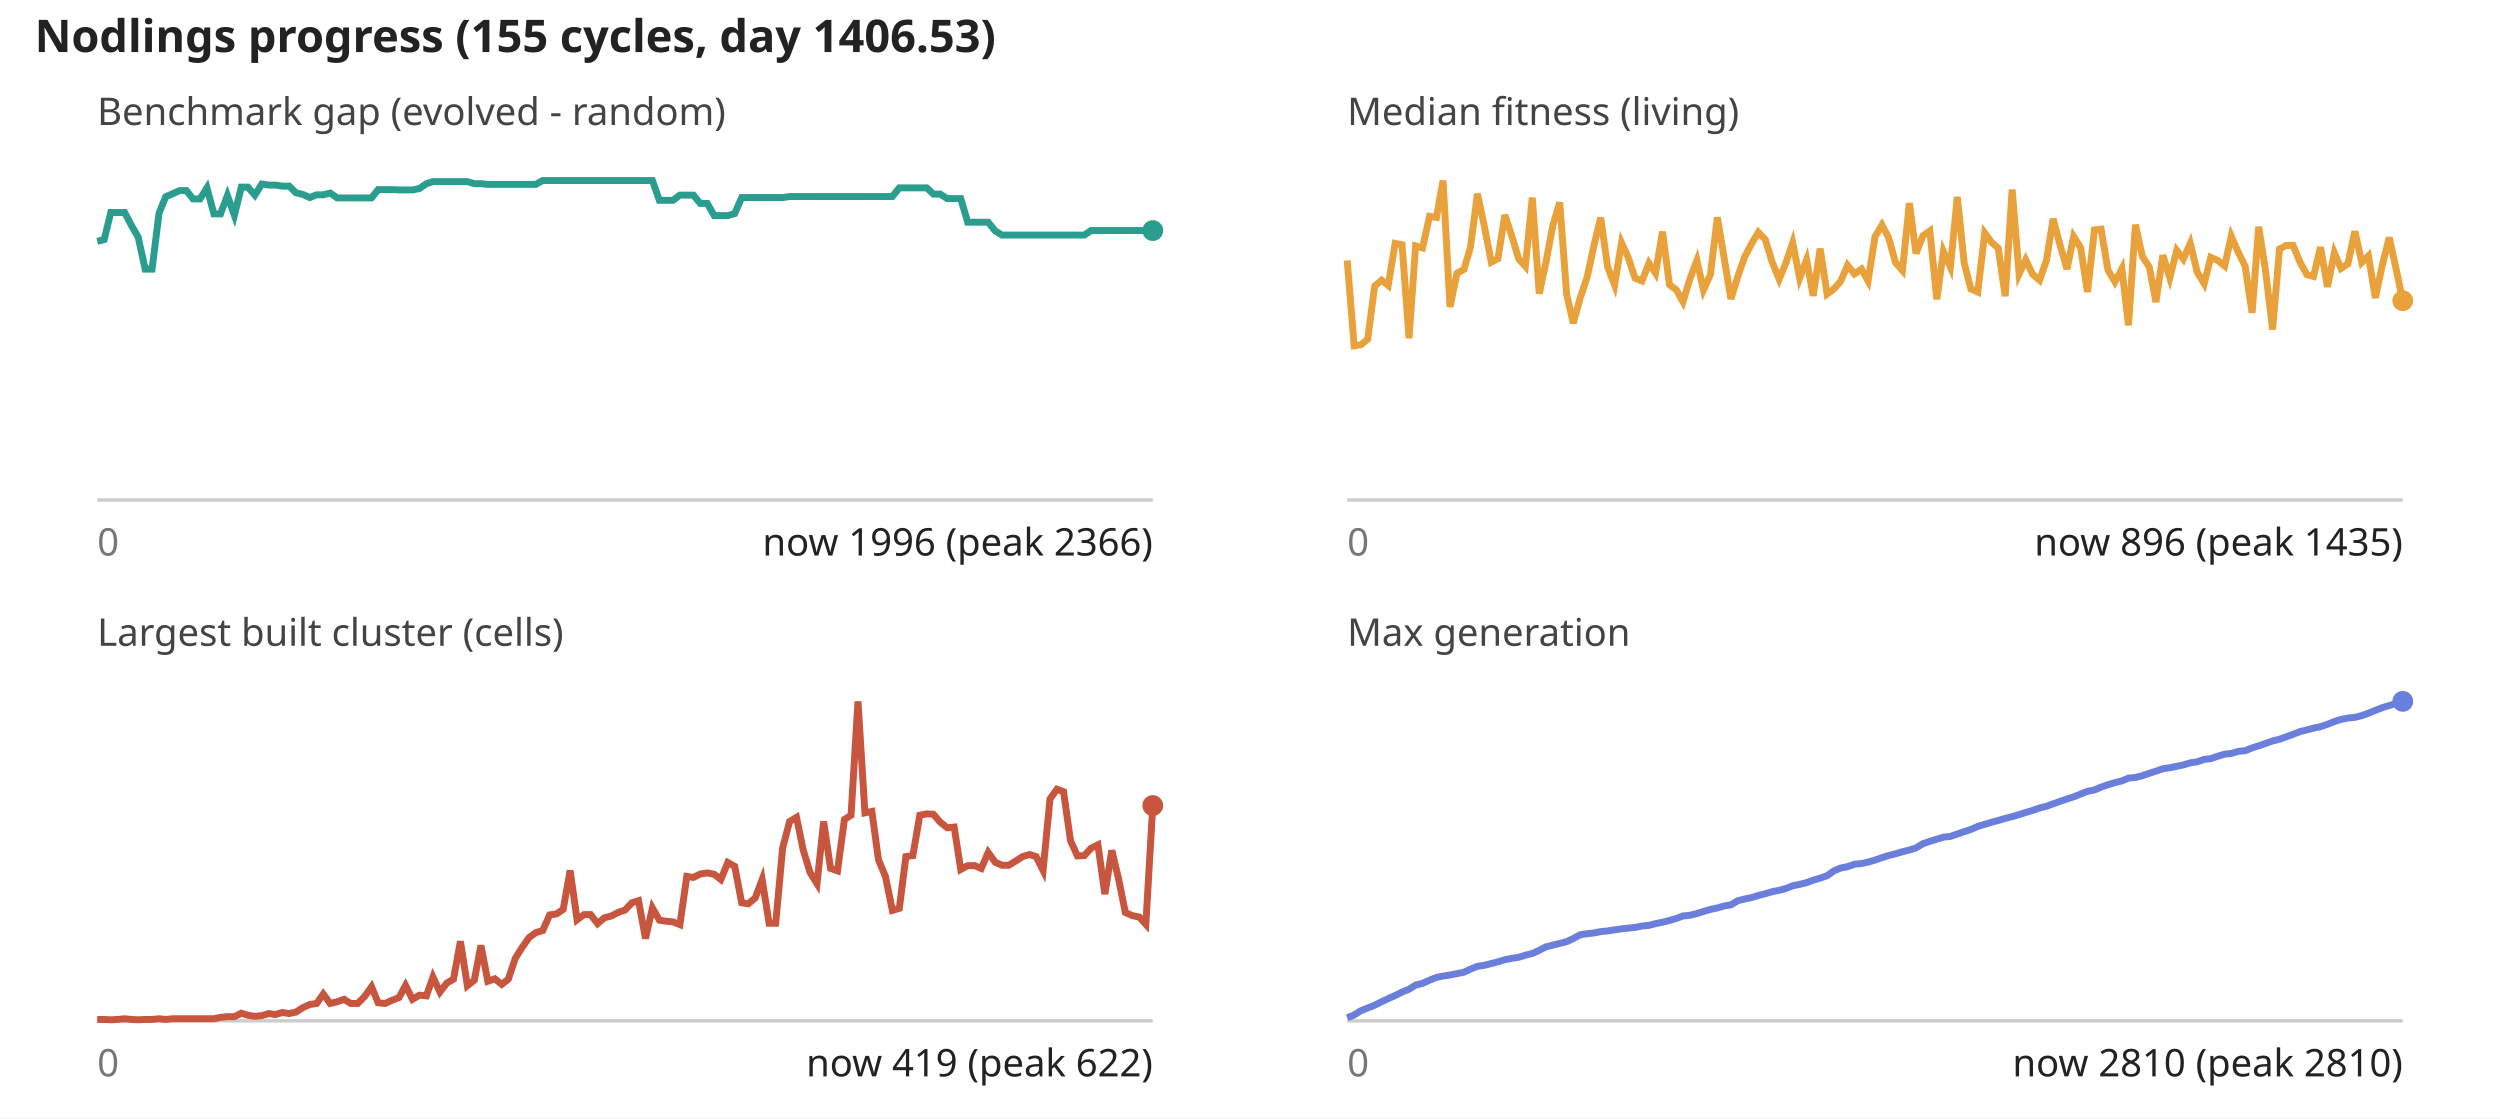
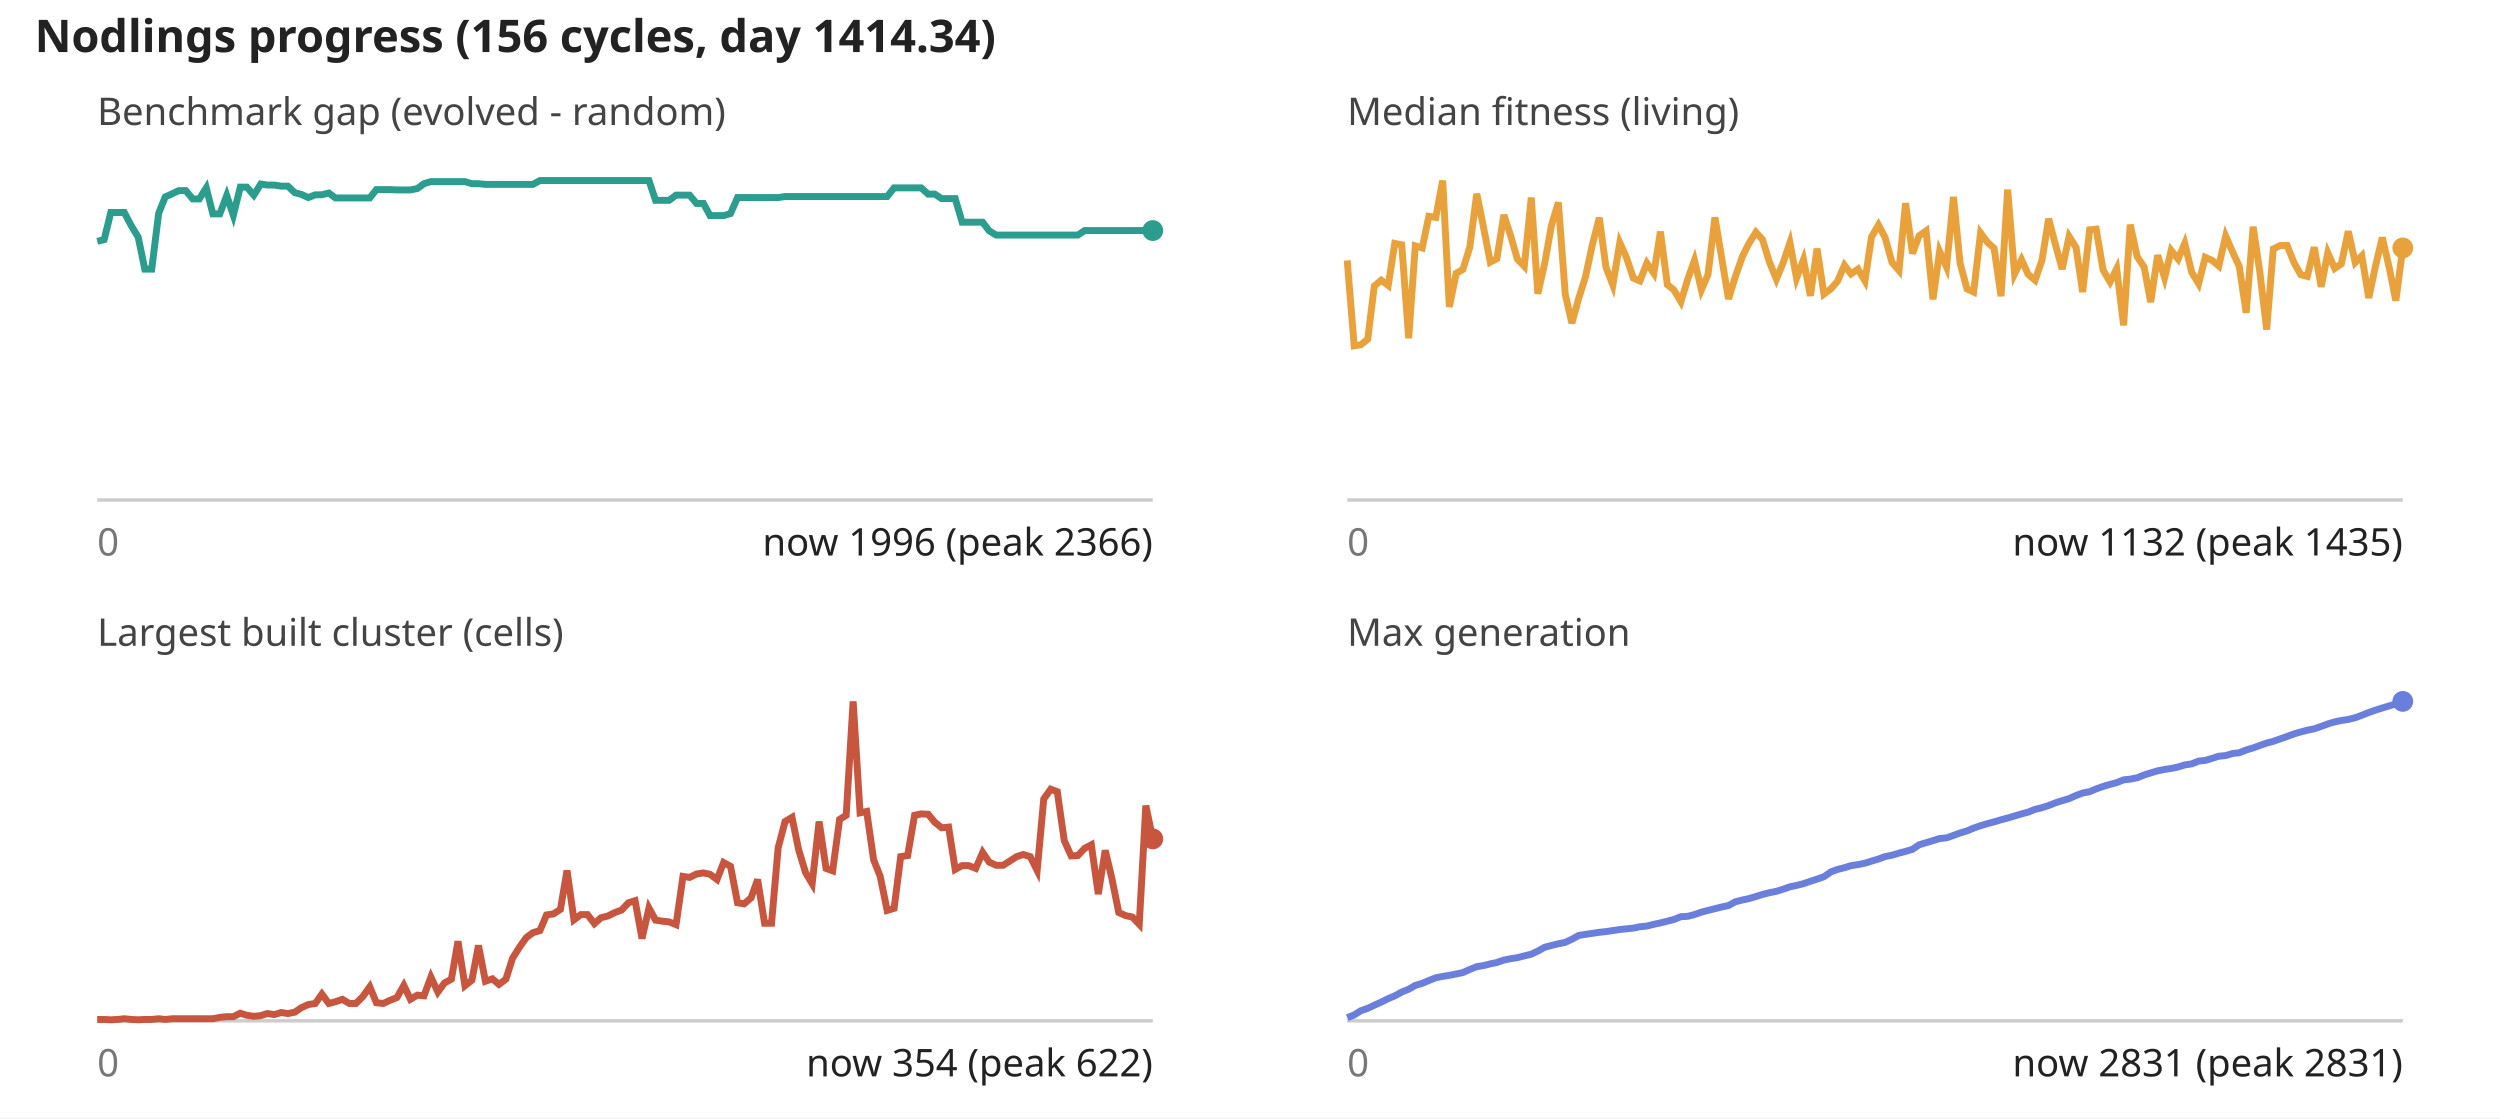
<svg xmlns="http://www.w3.org/2000/svg" viewBox="0 0 720 322" font-family="sans-serif" font-size="11">
  <rect width="100%" height="100%" fill="#fff" />
-   <text x="10" y="15" font-size="13" font-weight="bold" fill="#222">Nodlings progress (155 cycles, day 1406.53)</text>
+   <text x="10" y="15" font-size="13" font-weight="bold" fill="#222">Nodlings progress (156 cycles, day 1414.34)</text>
  <text x="28" y="36" fill="#444">Benchmark gap (evolved - random)</text>
  <line x1="28" y1="144" x2="332" y2="144" stroke="#ccc" />
-   <polyline fill="none" stroke="#2a9d8f" stroke-width="2" points="28.0,69.5 30.0,69.0 31.9,61.2 33.9,61.2 35.9,61.2 37.9,65.0 39.8,68.3 41.8,77.5 43.8,77.5 45.8,61.4 47.7,56.7 49.7,55.8 51.7,54.9 53.7,54.9 55.6,57.3 57.6,57.3 59.6,54.1 61.6,61.6 63.5,61.6 65.5,56.3 67.5,62.0 69.5,53.9 71.4,53.9 73.4,56.2 75.4,53.0 77.4,53.3 79.3,53.3 81.3,53.6 83.3,53.6 85.2,55.5 87.2,56.0 89.2,56.9 91.2,56.1 93.1,56.1 95.1,55.6 97.1,57.0 99.1,57.0 101.0,57.0 103.0,57.0 105.0,57.0 107.0,57.0 108.9,54.6 110.9,54.6 112.9,54.6 114.9,54.7 116.8,54.7 118.8,54.7 120.8,54.3 122.8,52.9 124.7,52.3 126.7,52.3 128.7,52.3 130.6,52.3 132.6,52.3 134.6,52.3 136.6,52.9 138.5,52.9 140.5,53.1 142.5,53.1 144.5,53.1 146.4,53.1 148.4,53.1 150.4,53.1 152.4,53.1 154.3,53.1 156.3,52.0 158.3,52.0 160.3,52.0 162.2,52.0 164.2,52.0 166.2,52.0 168.2,52.0 170.1,52.0 172.1,52.0 174.1,52.0 176.1,52.0 178.0,52.0 180.0,52.0 182.0,52.0 183.9,52.0 185.9,52.0 187.9,52.0 189.9,57.7 191.8,57.7 193.8,57.7 195.8,56.2 197.8,56.2 199.7,56.2 201.7,58.6 203.7,58.6 205.7,62.1 207.6,62.1 209.6,62.1 211.6,61.5 213.6,56.9 215.5,56.9 217.5,56.9 219.5,56.9 221.5,56.9 223.4,56.9 225.4,56.9 227.4,56.6 229.4,56.6 231.3,56.6 233.3,56.6 235.3,56.6 237.2,56.6 239.2,56.6 241.2,56.6 243.2,56.6 245.1,56.6 247.1,56.6 249.1,56.6 251.1,56.6 253.0,56.6 255.0,56.6 257.0,56.6 259.0,54.1 260.9,54.1 262.9,54.1 264.9,54.1 266.9,54.1 268.8,55.9 270.8,55.9 272.8,57.2 274.8,57.2 276.7,57.2 278.7,64.0 280.7,64.0 282.6,64.0 284.6,64.0 286.6,66.5 288.6,67.7 290.5,67.7 292.5,67.7 294.5,67.7 296.5,67.7 298.4,67.7 300.4,67.7 302.4,67.7 304.4,67.7 306.3,67.7 308.3,67.7 310.3,67.7 312.3,67.7 314.2,66.4 316.2,66.4 318.2,66.4 320.2,66.4 322.1,66.4 324.1,66.4 326.1,66.4 328.1,66.4 330.0,66.4 332.0,66.4" />
+   <polyline fill="none" stroke="#2a9d8f" stroke-width="2" points="28.0,69.5 30.0,69.0 31.9,61.2 33.9,61.2 35.8,61.2 37.8,65.0 39.8,68.3 41.7,77.5 43.7,77.5 45.7,61.4 47.6,56.7 49.6,55.8 51.5,54.9 53.5,54.9 55.5,57.3 57.4,57.3 59.4,54.1 61.3,61.6 63.3,61.6 65.3,56.3 67.2,62.0 69.2,53.9 71.1,53.9 73.1,56.2 75.1,53.0 77.0,53.3 79.0,53.3 81.0,53.6 82.9,53.6 84.9,55.5 86.8,56.0 88.8,56.9 90.8,56.1 92.7,56.1 94.7,55.6 96.6,57.0 98.6,57.0 100.6,57.0 102.5,57.0 104.5,57.0 106.5,57.0 108.4,54.6 110.4,54.6 112.3,54.6 114.3,54.7 116.3,54.7 118.2,54.7 120.2,54.3 122.1,52.9 124.1,52.3 126.1,52.3 128.0,52.3 130.0,52.3 131.9,52.3 133.9,52.3 135.9,52.9 137.8,52.9 139.8,53.1 141.8,53.1 143.7,53.1 145.7,53.1 147.6,53.1 149.6,53.1 151.6,53.1 153.5,53.1 155.5,52.0 157.4,52.0 159.4,52.0 161.4,52.0 163.3,52.0 165.3,52.0 167.3,52.0 169.2,52.0 171.2,52.0 173.1,52.0 175.1,52.0 177.1,52.0 179.0,52.0 181.0,52.0 182.9,52.0 184.9,52.0 186.9,52.0 188.8,57.7 190.8,57.7 192.7,57.7 194.7,56.2 196.7,56.2 198.6,56.2 200.6,58.6 202.6,58.6 204.5,62.1 206.5,62.1 208.4,62.1 210.4,61.5 212.4,56.9 214.3,56.9 216.3,56.9 218.2,56.9 220.2,56.9 222.2,56.9 224.1,56.9 226.1,56.6 228.1,56.6 230.0,56.6 232.0,56.6 233.9,56.6 235.9,56.6 237.9,56.6 239.8,56.6 241.8,56.6 243.7,56.6 245.7,56.6 247.7,56.6 249.6,56.6 251.6,56.6 253.5,56.6 255.5,56.6 257.5,54.1 259.4,54.1 261.4,54.1 263.4,54.1 265.3,54.1 267.3,55.9 269.2,55.9 271.2,57.2 273.2,57.2 275.1,57.2 277.1,64.0 279.0,64.0 281.0,64.0 283.0,64.0 284.9,66.5 286.9,67.7 288.9,67.7 290.8,67.7 292.8,67.7 294.7,67.7 296.7,67.7 298.7,67.7 300.6,67.7 302.6,67.7 304.5,67.7 306.5,67.7 308.5,67.7 310.4,67.7 312.4,66.4 314.3,66.4 316.3,66.4 318.3,66.4 320.2,66.4 322.2,66.4 324.2,66.4 326.1,66.4 328.1,66.4 330.0,66.4 332.0,66.4" />
  <circle cx="332.0" cy="66.4" r="3" fill="#2a9d8f" />
  <text x="28" y="160" fill="#777">0</text>
  <text x="332" y="160" text-anchor="end" fill="#222">now 1996 (peak 2366)</text>
  <text x="388" y="36" fill="#444">Median fitness (living)</text>
  <line x1="388" y1="144" x2="692" y2="144" stroke="#ccc" />
-   <polyline fill="none" stroke="#e9a23b" stroke-width="2" points="388.0,75.0 390.0,99.6 391.9,99.3 393.9,97.7 395.9,82.4 397.9,80.7 399.8,82.2 401.8,70.1 403.8,70.5 405.8,97.4 407.7,70.8 409.7,71.4 411.7,62.3 413.7,62.6 415.6,52.0 417.6,88.4 419.6,78.7 421.6,77.6 423.5,71.2 425.5,55.8 427.5,65.2 429.5,75.5 431.4,74.5 433.4,61.9 435.4,68.0 437.4,74.6 439.3,76.7 441.3,56.9 443.3,84.6 445.2,75.7 447.2,65.0 449.2,58.3 451.2,84.8 453.1,93.1 455.1,85.8 457.1,79.8 459.1,70.5 461.0,62.7 463.0,76.9 465.0,82.1 467.0,69.9 468.9,74.1 470.9,80.1 472.9,80.9 474.9,75.8 476.8,78.7 478.8,66.7 480.8,82.0 482.8,83.5 484.7,86.9 486.7,80.3 488.7,75.0 490.6,83.5 492.6,79.1 494.6,62.6 496.6,74.6 498.5,86.1 500.5,79.6 502.5,73.9 504.5,70.1 506.4,66.9 508.4,69.0 510.4,75.5 512.4,80.4 514.3,75.8 516.3,69.9 518.3,80.1 520.3,74.8 522.2,85.2 524.2,71.6 526.2,84.7 528.2,83.2 530.1,81.0 532.1,76.4 534.1,78.9 536.1,77.5 538.0,80.9 540.0,68.2 542.0,64.8 543.9,68.4 545.9,75.6 547.9,77.9 549.9,58.5 551.8,73.0 553.8,67.9 555.8,66.5 557.8,86.2 559.7,72.4 561.7,76.9 563.7,56.7 565.7,75.8 567.6,83.2 569.6,84.1 571.6,67.1 573.6,69.8 575.5,71.5 577.5,85.3 579.5,54.6 581.5,78.9 583.4,74.8 585.4,79.0 587.4,80.7 589.4,74.9 591.3,63.0 593.3,70.6 595.3,77.5 597.2,68.1 599.2,71.3 601.2,84.1 603.2,66.2 605.1,66.0 607.1,77.8 609.1,81.2 611.1,77.4 613.0,93.7 615.0,64.7 617.0,73.9 619.0,76.9 620.9,87.0 622.9,73.5 624.9,80.0 626.9,72.1 628.8,74.6 630.8,70.1 632.8,78.4 634.8,81.7 636.7,74.1 638.7,75.0 640.7,76.6 642.6,68.0 644.6,72.6 646.6,76.7 648.6,90.1 650.5,65.3 652.5,78.1 654.5,94.9 656.5,71.7 658.4,70.7 660.4,70.7 662.4,75.5 664.4,79.1 666.3,79.6 668.3,71.2 670.3,82.6 672.3,72.8 674.2,77.3 676.2,76.0 678.2,66.6 680.2,75.6 682.1,73.7 684.1,85.8 686.1,76.4 688.1,68.4 690.0,77.1 692.0,86.6" />
-   <circle cx="692.0" cy="86.6" r="3" fill="#e9a23b" />
+   <polyline fill="none" stroke="#e9a23b" stroke-width="2" points="388.0,75.0 390.0,99.6 391.9,99.3 393.9,97.7 395.8,82.4 397.8,80.7 399.8,82.2 401.7,70.1 403.7,70.5 405.7,97.4 407.6,70.8 409.6,71.4 411.5,62.3 413.5,62.6 415.5,52.0 417.4,88.4 419.4,78.7 421.3,77.6 423.3,71.2 425.3,55.8 427.2,65.2 429.2,75.5 431.1,74.5 433.1,61.9 435.1,68.0 437.0,74.6 439.0,76.7 441.0,56.9 442.9,84.6 444.9,75.7 446.8,65.0 448.8,58.3 450.8,84.8 452.7,93.1 454.7,85.8 456.6,79.8 458.6,70.5 460.6,62.7 462.5,76.9 464.5,82.1 466.5,69.9 468.4,74.1 470.4,80.1 472.3,80.9 474.3,75.8 476.3,78.7 478.2,66.7 480.2,82.0 482.1,83.5 484.1,86.9 486.1,80.3 488.0,75.0 490.0,83.5 491.9,79.1 493.9,62.6 495.9,74.6 497.8,86.1 499.8,79.6 501.8,73.9 503.7,70.1 505.7,66.9 507.6,69.0 509.6,75.5 511.6,80.4 513.5,75.8 515.5,69.9 517.4,80.1 519.4,74.8 521.4,85.2 523.3,71.6 525.3,84.7 527.3,83.2 529.2,81.0 531.2,76.4 533.1,78.9 535.1,77.5 537.1,80.9 539.0,68.2 541.0,64.8 542.9,68.4 544.9,75.6 546.9,77.9 548.8,58.5 550.8,73.0 552.7,67.9 554.7,66.5 556.7,86.2 558.6,72.4 560.6,76.9 562.6,56.7 564.5,75.8 566.5,83.2 568.4,84.1 570.4,67.1 572.4,69.8 574.3,71.5 576.3,85.3 578.2,54.6 580.2,78.9 582.2,74.8 584.1,79.0 586.1,80.7 588.1,74.9 590.0,63.0 592.0,70.6 593.9,77.5 595.9,68.1 597.9,71.3 599.8,84.1 601.8,66.2 603.7,66.0 605.7,77.8 607.7,81.2 609.6,77.4 611.6,93.7 613.5,64.7 615.5,73.9 617.5,76.9 619.4,87.0 621.4,73.5 623.4,80.0 625.3,72.1 627.3,74.6 629.2,70.1 631.2,78.4 633.2,81.7 635.1,74.1 637.1,75.0 639.0,76.6 641.0,68.0 643.0,72.6 644.9,76.7 646.9,90.1 648.9,65.3 650.8,78.1 652.8,94.9 654.7,71.7 656.7,70.7 658.7,70.7 660.6,75.5 662.6,79.1 664.5,79.6 666.5,71.2 668.5,82.6 670.4,72.8 672.4,77.3 674.3,76.0 676.3,66.6 678.3,75.6 680.2,73.7 682.2,85.8 684.2,76.4 686.1,68.4 688.1,77.1 690.0,86.6 692.0,71.4" />
+   <circle cx="692.0" cy="71.4" r="3" fill="#e9a23b" />
  <text x="388" y="160" fill="#777">0</text>
-   <text x="692" y="160" text-anchor="end" fill="#222">now 896 (peak 1435)</text>
+   <text x="692" y="160" text-anchor="end" fill="#222">now 1132 (peak 1435)</text>
  <text x="28" y="186" fill="#444">Largest built cluster (cells)</text>
  <line x1="28" y1="294" x2="332" y2="294" stroke="#ccc" />
-   <polyline fill="none" stroke="#c8553d" stroke-width="2" points="28.0,293.6 30.0,293.6 31.9,293.7 33.9,293.6 35.9,293.4 37.9,293.6 39.8,293.7 41.8,293.6 43.8,293.6 45.8,293.4 47.7,293.6 49.7,293.4 51.7,293.4 53.7,293.4 55.6,293.4 57.6,293.4 59.6,293.4 61.6,293.4 63.5,293.0 65.5,292.8 67.5,292.8 69.5,291.8 71.4,292.4 73.4,292.7 75.4,292.5 77.4,291.9 79.3,292.2 81.3,291.6 83.3,291.9 85.2,291.5 87.2,290.2 89.2,289.3 91.2,289.0 93.1,286.3 95.1,289.0 97.1,288.5 99.1,287.8 101.0,289.0 103.0,289.0 105.0,287.0 107.0,284.2 108.9,288.8 110.9,289.0 112.9,288.1 114.9,287.3 116.8,283.8 118.8,287.8 120.8,286.6 122.8,286.8 124.7,281.4 126.7,285.7 128.7,283.1 130.6,282.0 132.6,271.1 134.6,283.9 136.6,282.3 138.5,272.3 140.5,282.6 142.5,281.9 144.5,283.5 146.4,282.0 148.4,276.0 150.4,272.8 152.4,270.0 154.3,268.6 156.3,268.0 158.3,263.5 160.3,263.2 162.2,261.9 164.2,250.7 166.2,264.9 168.2,263.4 170.1,263.4 172.1,266.0 174.1,264.3 176.1,263.8 178.0,262.8 180.0,262.1 182.0,260.0 183.9,259.4 185.9,270.3 187.9,261.5 189.9,265.0 191.8,265.3 193.8,265.5 195.8,266.3 197.8,252.4 199.7,252.7 201.7,251.7 203.7,251.4 205.7,251.8 207.6,253.3 209.6,248.4 211.6,249.5 213.6,260.0 215.5,260.3 217.5,258.6 219.5,253.3 221.5,265.9 223.4,265.9 225.4,244.2 227.4,236.6 229.4,235.4 231.3,244.7 233.3,251.3 235.3,254.5 237.2,236.6 239.2,250.1 241.2,250.8 243.2,236.0 245.1,234.8 247.1,202.0 249.1,234.1 251.1,233.7 253.0,247.6 255.0,252.4 257.0,262.2 259.0,261.6 260.9,246.7 262.9,246.4 264.9,234.8 266.9,234.4 268.8,234.5 270.8,236.8 272.8,238.4 274.8,238.2 276.7,250.4 278.7,249.3 280.7,249.3 282.6,250.1 284.6,245.5 286.6,248.3 288.6,249.2 290.5,249.2 292.5,248.0 294.5,246.7 296.5,246.1 298.4,246.7 300.4,250.7 302.4,230.1 304.4,227.3 306.3,228.0 308.3,242.1 310.3,246.5 312.3,246.4 314.2,244.3 316.2,243.3 318.2,257.5 320.2,244.9 322.1,252.9 324.1,262.8 326.1,263.7 328.1,264.1 330.0,266.2 332.0,232.0" />
-   <circle cx="332.0" cy="232.0" r="3" fill="#c8553d" />
+   <polyline fill="none" stroke="#c8553d" stroke-width="2" points="28.0,293.6 30.0,293.6 31.9,293.7 33.9,293.6 35.8,293.4 37.8,293.6 39.8,293.7 41.7,293.6 43.7,293.6 45.7,293.4 47.6,293.6 49.6,293.4 51.5,293.4 53.5,293.4 55.5,293.4 57.4,293.4 59.4,293.4 61.3,293.4 63.3,293.0 65.3,292.8 67.2,292.8 69.2,291.8 71.1,292.4 73.1,292.7 75.1,292.5 77.0,291.9 79.0,292.2 81.0,291.6 82.9,291.9 84.9,291.5 86.8,290.2 88.8,289.3 90.8,289.0 92.7,286.3 94.7,289.0 96.6,288.5 98.6,287.8 100.6,289.0 102.5,289.0 104.5,287.0 106.5,284.2 108.4,288.8 110.4,289.0 112.3,288.1 114.3,287.3 116.3,283.8 118.2,287.8 120.2,286.6 122.1,286.8 124.1,281.4 126.1,285.7 128.0,283.1 130.0,282.0 131.9,271.1 133.9,283.9 135.9,282.3 137.8,272.3 139.8,282.6 141.8,281.9 143.7,283.5 145.7,282.0 147.6,276.0 149.6,272.8 151.6,270.0 153.5,268.6 155.5,268.0 157.4,263.5 159.4,263.2 161.4,261.9 163.3,250.7 165.3,264.9 167.3,263.4 169.2,263.4 171.2,266.0 173.1,264.3 175.1,263.8 177.1,262.8 179.0,262.1 181.0,260.0 182.9,259.4 184.9,270.3 186.9,261.5 188.8,265.0 190.8,265.3 192.7,265.5 194.7,266.3 196.7,252.4 198.6,252.7 200.6,251.7 202.6,251.4 204.5,251.8 206.5,253.3 208.4,248.4 210.4,249.5 212.4,260.0 214.3,260.3 216.3,258.6 218.2,253.3 220.2,265.9 222.2,265.9 224.1,244.2 226.1,236.6 228.1,235.4 230.0,244.7 232.0,251.3 233.9,254.5 235.9,236.6 237.9,250.1 239.8,250.8 241.8,236.0 243.7,234.8 245.7,202.0 247.7,234.1 249.6,233.7 251.6,247.6 253.5,252.4 255.5,262.2 257.5,261.6 259.4,246.7 261.4,246.4 263.4,234.8 265.3,234.4 267.3,234.5 269.2,236.8 271.2,238.4 273.2,238.2 275.1,250.4 277.1,249.3 279.0,249.3 281.0,250.1 283.0,245.5 284.9,248.3 286.9,249.2 288.9,249.2 290.8,248.0 292.8,246.7 294.7,246.1 296.7,246.7 298.7,250.7 300.6,230.1 302.6,227.3 304.5,228.0 306.5,242.1 308.5,246.5 310.4,246.4 312.4,244.3 314.3,243.3 316.3,257.5 318.3,244.9 320.2,252.9 322.2,262.8 324.2,263.7 326.1,264.1 328.1,266.2 330.0,232.0 332.0,241.6" />
+   <circle cx="332.0" cy="241.6" r="3" fill="#c8553d" />
  <text x="28" y="310" fill="#777">0</text>
-   <text x="332" y="310" text-anchor="end" fill="#222">now 419 (peak 622)</text>
+   <text x="332" y="310" text-anchor="end" fill="#222">now 354 (peak 622)</text>
  <text x="388" y="186" fill="#444">Max generation</text>
  <line x1="388" y1="294" x2="692" y2="294" stroke="#ccc" />
-   <polyline fill="none" stroke="#6a7fdb" stroke-width="2" points="388.0,293.1 390.0,292.3 391.9,291.1 393.9,290.3 395.9,289.5 397.9,288.5 399.8,287.6 401.8,286.7 403.8,285.7 405.8,284.9 407.7,283.7 409.7,283.2 411.7,282.3 413.7,281.5 415.6,281.1 417.6,280.8 419.6,280.4 421.6,280.0 423.5,279.1 425.5,278.3 427.5,278.0 429.5,277.5 431.4,277.0 433.4,276.4 435.4,276.0 437.4,275.7 439.3,275.1 441.3,274.6 443.3,273.7 445.2,272.7 447.2,272.2 449.2,271.7 451.2,271.2 453.1,270.3 455.1,269.2 457.1,268.9 459.1,268.7 461.0,268.3 463.0,268.1 465.0,267.8 467.0,267.5 468.9,267.3 470.9,267.1 472.9,266.7 474.9,266.5 476.8,266.0 478.8,265.6 480.8,265.1 482.8,264.5 484.7,263.8 486.7,263.6 488.7,263.1 490.6,262.5 492.6,261.9 494.6,261.5 496.6,260.9 498.5,260.6 500.5,259.4 502.5,258.9 504.5,258.5 506.4,257.9 508.4,257.4 510.4,256.8 512.4,256.4 514.3,255.9 516.3,255.1 518.3,254.7 520.3,254.2 522.2,253.5 524.2,252.9 526.2,252.2 528.2,250.8 530.1,250.0 532.1,249.6 534.1,248.9 536.1,248.7 538.0,248.3 540.0,247.7 542.0,247.0 543.9,246.4 545.9,245.9 547.9,245.3 549.9,244.8 551.8,244.2 553.8,243.0 555.8,242.3 557.8,241.7 559.7,241.1 561.7,240.9 563.7,240.2 565.7,239.5 567.6,238.9 569.6,238.0 571.6,237.4 573.6,236.8 575.5,236.3 577.5,235.7 579.5,235.2 581.5,234.6 583.4,234.0 585.4,233.4 587.4,232.7 589.4,232.2 591.3,231.5 593.3,230.8 595.3,230.1 597.2,229.5 599.2,228.7 601.2,227.9 603.2,227.5 605.1,226.7 607.1,226.0 609.1,225.4 611.1,224.9 613.0,224.1 615.0,223.9 617.0,223.4 619.0,222.7 620.9,222.1 622.9,221.4 624.9,221.1 626.9,220.7 628.8,220.3 630.8,219.7 632.8,219.4 634.8,218.7 636.7,218.5 638.7,217.8 640.7,217.2 642.6,217.0 644.6,216.4 646.6,216.2 648.6,215.4 650.5,214.8 652.5,214.1 654.5,213.4 656.5,212.9 658.4,212.2 660.4,211.5 662.4,210.7 664.4,210.2 666.3,209.7 668.3,209.3 670.3,208.6 672.3,207.8 674.2,207.2 676.2,206.8 678.2,206.6 680.2,206.1 682.1,205.4 684.1,204.6 686.1,203.8 688.1,203.2 690.0,202.6 692.0,202.0" />
+   <polyline fill="none" stroke="#6a7fdb" stroke-width="2" points="388.0,293.1 390.0,292.3 391.9,291.1 393.9,290.4 395.8,289.5 397.8,288.6 399.8,287.6 401.7,286.8 403.7,285.7 405.7,284.9 407.6,283.8 409.6,283.2 411.5,282.4 413.5,281.6 415.5,281.2 417.4,280.9 419.4,280.5 421.3,280.1 423.3,279.2 425.3,278.4 427.2,278.1 429.2,277.6 431.1,277.2 433.1,276.5 435.1,276.1 437.0,275.8 439.0,275.3 441.0,274.8 442.9,273.9 444.9,272.8 446.8,272.3 448.8,271.8 450.8,271.4 452.7,270.5 454.7,269.4 456.6,269.1 458.6,268.8 460.6,268.5 462.5,268.3 464.5,268.0 466.5,267.7 468.4,267.5 470.4,267.3 472.3,266.9 474.3,266.7 476.3,266.2 478.2,265.8 480.2,265.3 482.1,264.8 484.1,264.0 486.1,263.9 488.0,263.4 490.0,262.7 491.9,262.2 493.9,261.7 495.9,261.2 497.8,260.8 499.8,259.7 501.8,259.2 503.7,258.8 505.7,258.2 507.6,257.6 509.6,257.1 511.6,256.7 513.5,256.1 515.5,255.4 517.4,255.0 519.4,254.5 521.4,253.8 523.3,253.2 525.3,252.5 527.3,251.1 529.2,250.4 531.2,249.9 533.1,249.3 535.1,249.0 537.1,248.6 539.0,248.0 541.0,247.4 542.9,246.7 544.9,246.3 546.9,245.7 548.8,245.2 550.8,244.6 552.7,243.3 554.7,242.7 556.7,242.1 558.6,241.5 560.6,241.3 562.6,240.6 564.5,239.9 566.5,239.3 568.4,238.5 570.4,237.8 572.4,237.2 574.3,236.7 576.3,236.1 578.2,235.6 580.2,235.0 582.2,234.4 584.1,233.9 586.1,233.1 588.1,232.6 590.0,232.0 592.0,231.2 593.9,230.6 595.9,230.0 597.9,229.1 599.8,228.4 601.8,228.0 603.7,227.2 605.7,226.5 607.7,225.9 609.6,225.4 611.6,224.6 613.5,224.4 615.5,224.0 617.5,223.2 619.4,222.6 621.4,222.0 623.4,221.6 625.3,221.3 627.3,220.9 629.2,220.3 631.2,220.0 633.2,219.2 635.1,219.0 637.1,218.4 639.0,217.8 641.0,217.6 643.0,217.0 644.9,216.8 646.9,216.0 648.9,215.4 650.8,214.7 652.8,214.0 654.7,213.5 656.7,212.8 658.7,212.1 660.6,211.4 662.6,210.8 664.5,210.3 666.5,209.9 668.5,209.2 670.4,208.5 672.4,207.9 674.3,207.5 676.3,207.2 678.3,206.7 680.2,206.0 682.2,205.2 684.2,204.5 686.1,203.9 688.1,203.3 690.0,202.7 692.0,202.0" />
  <circle cx="692.0" cy="202.0" r="3" fill="#6a7fdb" />
  <text x="388" y="310" fill="#777">0</text>
-   <text x="692" y="310" text-anchor="end" fill="#222">now 2810 (peak 2810)</text>
+   <text x="692" y="310" text-anchor="end" fill="#222">now 2831 (peak 2831)</text>
</svg>
